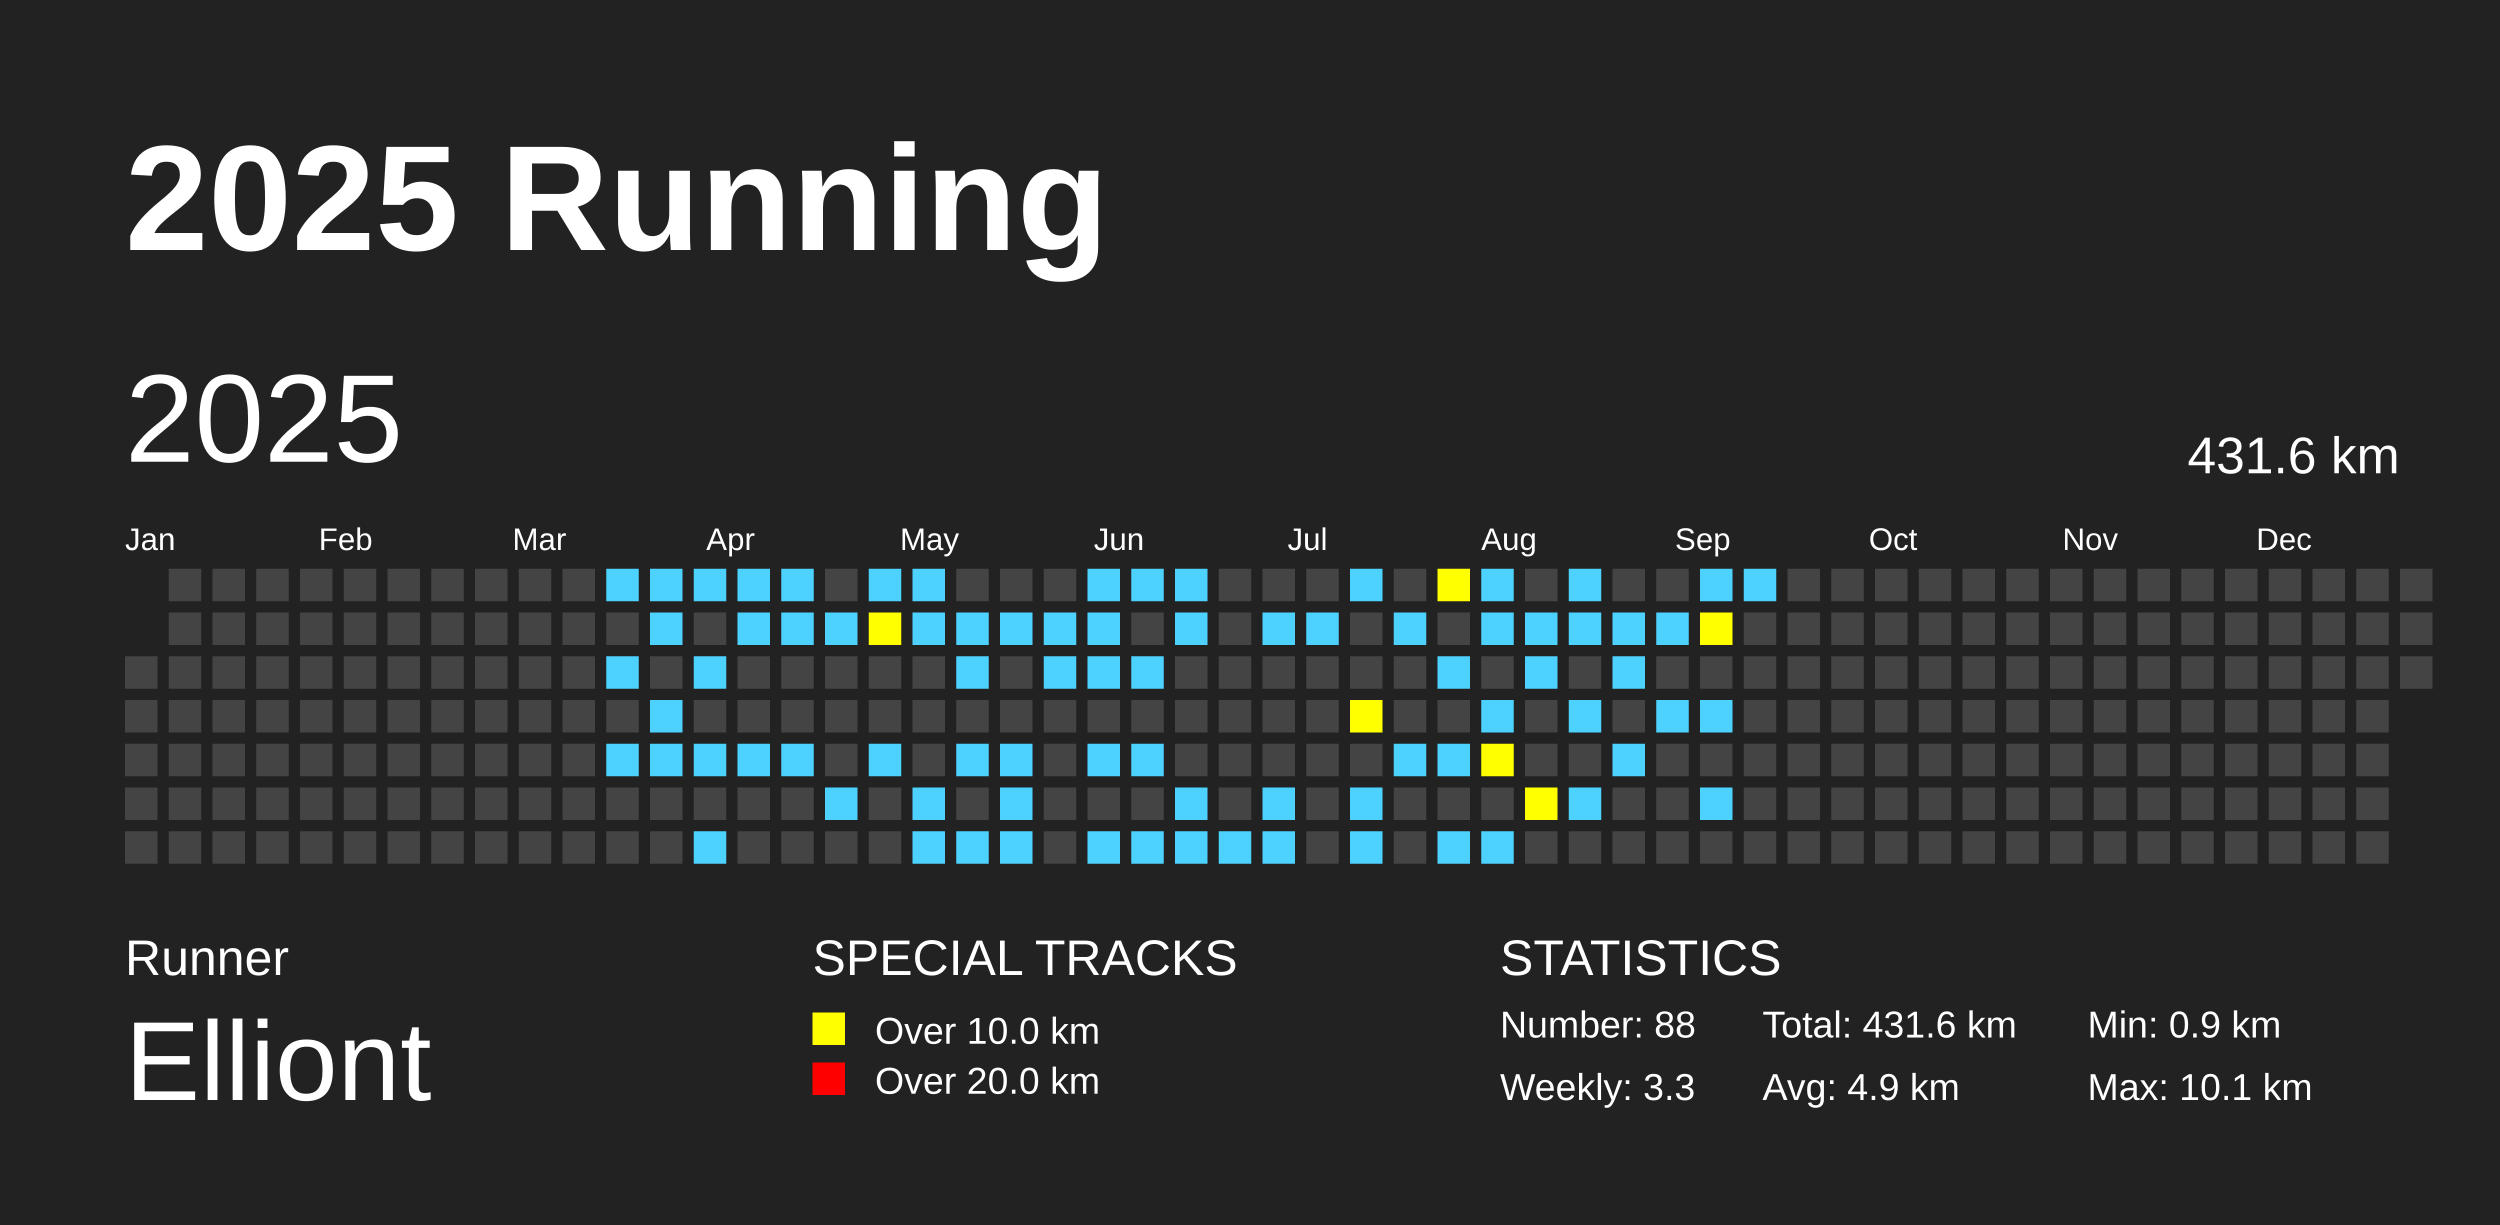
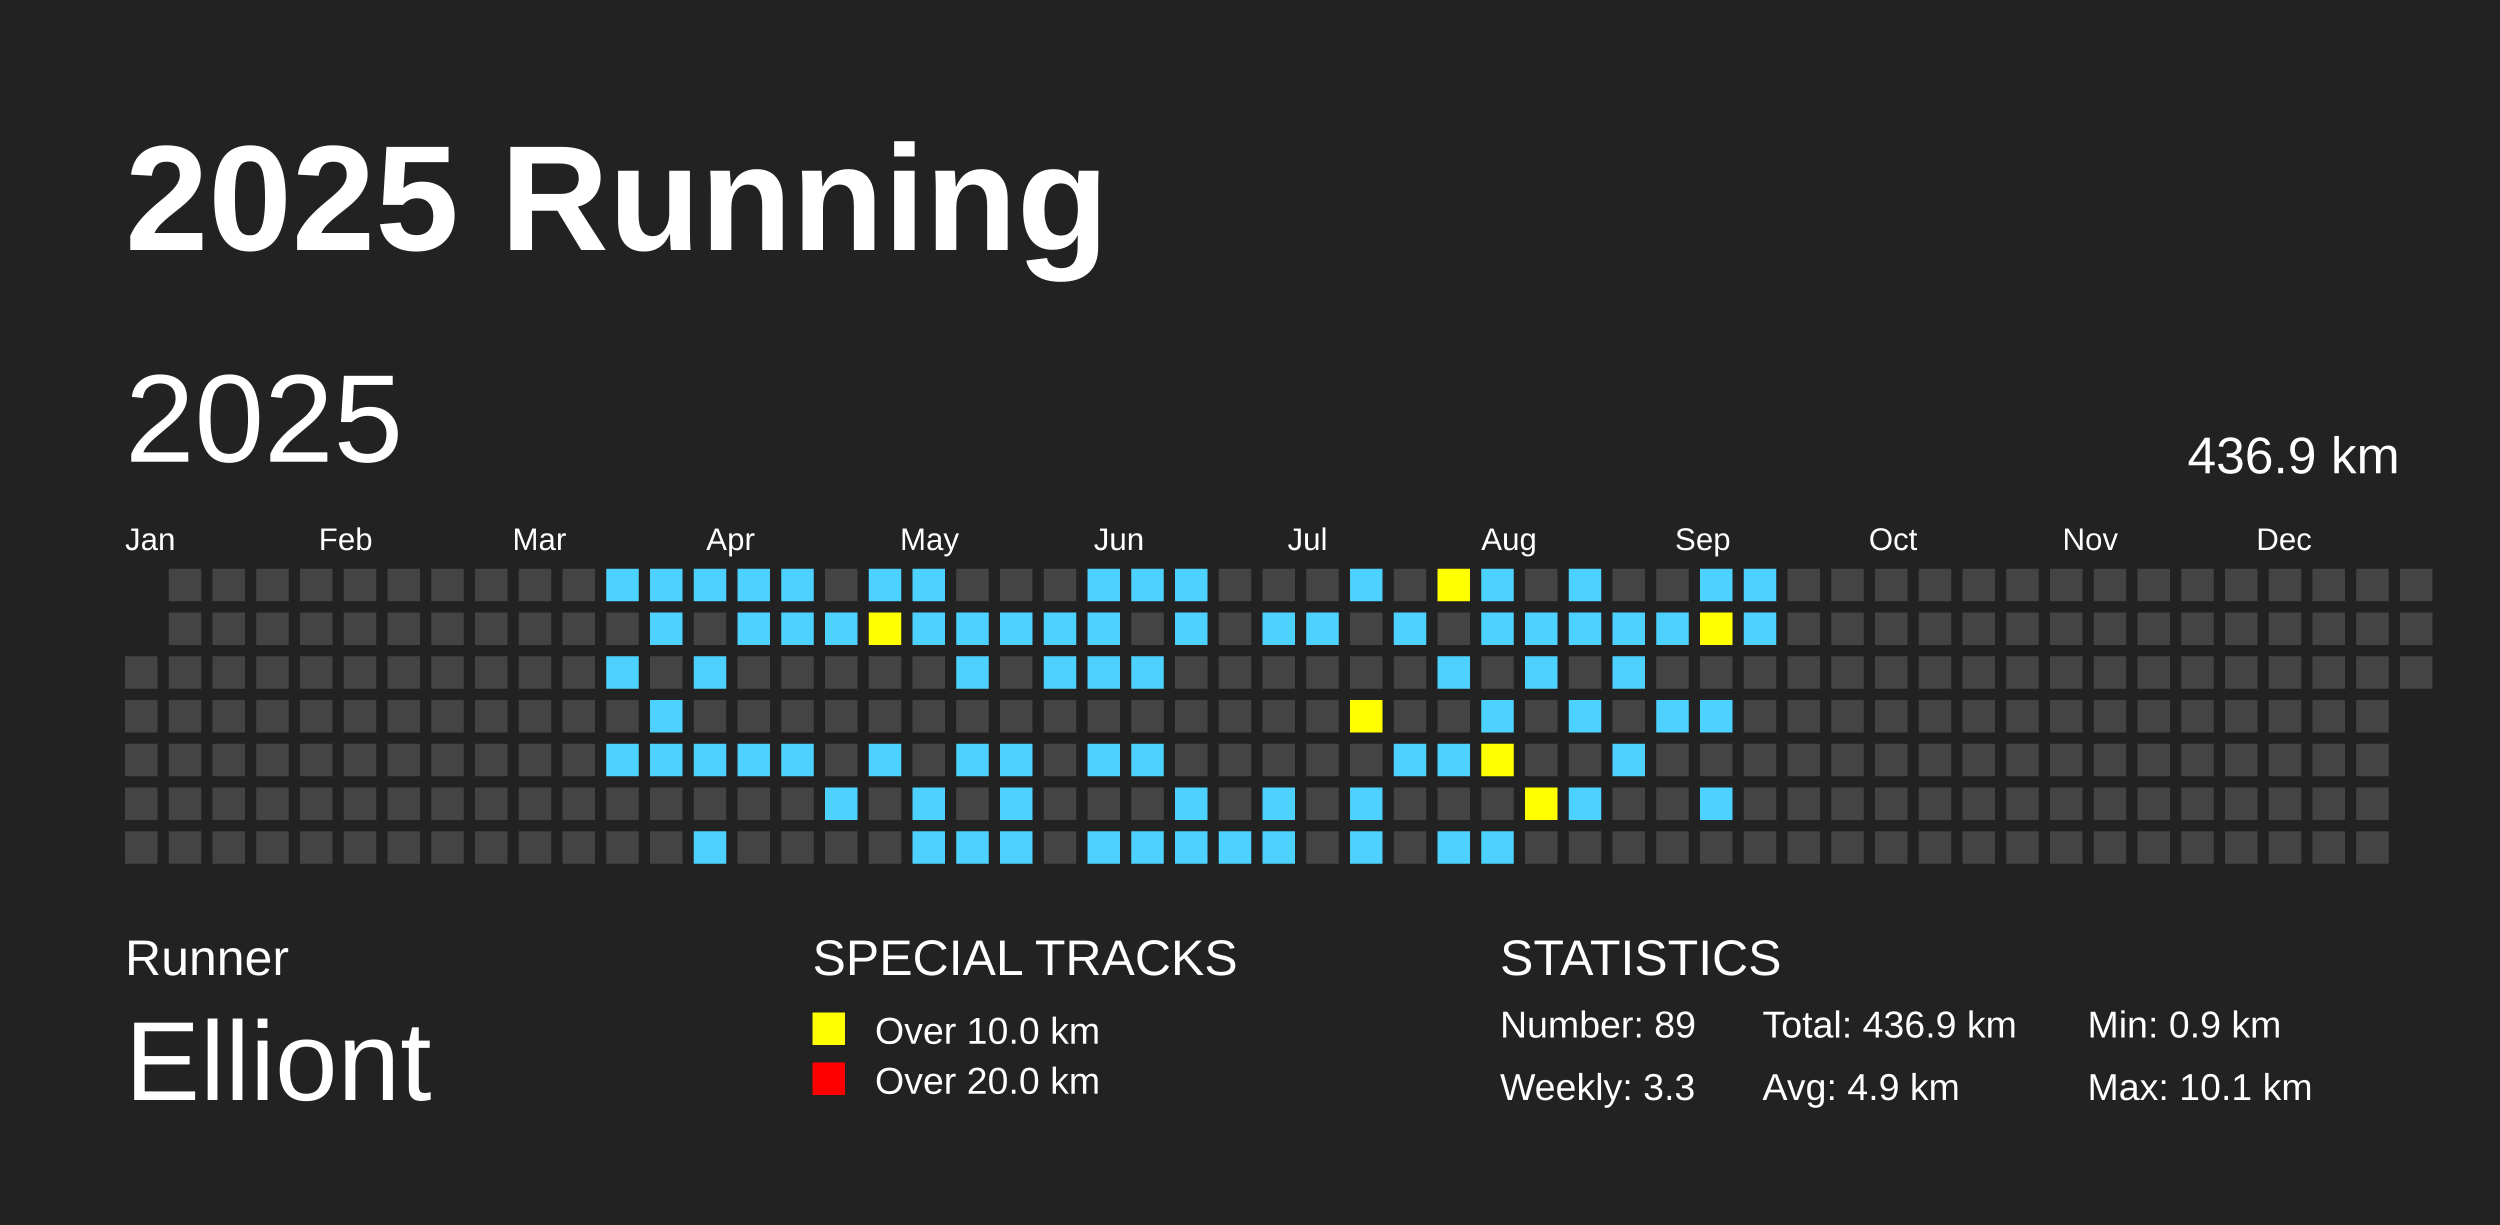
<svg xmlns="http://www.w3.org/2000/svg" baseProfile="full" height="98mm" version="1.1" viewBox="0,0,200,98" width="200mm">
  <defs />
  <rect fill="#222222" height="98" width="200" x="0" y="0" />
  <text fill="#FFFFFF" style="font-size:12px; font-family:Arial; font-weight:bold;" x="10" y="20">2025 Running</text>
  <text fill="#FFFFFF" style="font-size:4px; font-family:Arial" x="10" y="78">Runner</text>
  <text fill="#FFFFFF" style="font-size:9px; font-family:Arial" x="10" y="88">Elliont</text>
  <text fill="#FFFFFF" style="font-size:4px; font-family:Arial" x="65" y="78">SPECIAL TRACKS</text>
  <rect fill="yellow" height="2.6" width="2.6" x="65" y="81" />
  <text fill="#FFFFFF" style="font-size:3px; font-family:Arial" x="70" y="83.5">Over 10.0 km</text>
  <rect fill="red" height="2.6" width="2.6" x="65" y="85" />
  <text fill="#FFFFFF" style="font-size:3px; font-family:Arial" x="70" y="87.5">Over 20.0 km</text>
  <text fill="#FFFFFF" style="font-size:4px; font-family:Arial" x="120" y="78">STATISTICS</text>
-   <text fill="#FFFFFF" style="font-size:3px; font-family:Arial" x="120" y="83">Number: 88</text>
+   <text fill="#FFFFFF" style="font-size:3px; font-family:Arial" x="120" y="83">Number: 89</text>
  <text fill="#FFFFFF" style="font-size:3px; font-family:Arial" x="120" y="88">Weekly: 3.3</text>
-   <text fill="#FFFFFF" style="font-size:3px; font-family:Arial" x="141" y="83">Total: 431.6 km</text>
+   <text fill="#FFFFFF" style="font-size:3px; font-family:Arial" x="141" y="83">Total: 436.9 km</text>
  <text fill="#FFFFFF" style="font-size:3px; font-family:Arial" x="141" y="88">Avg: 4.9 km</text>
  <text fill="#FFFFFF" style="font-size:3px; font-family:Arial" x="167" y="83">Min: 0.9 km</text>
  <text fill="#FFFFFF" style="font-size:3px; font-family:Arial" x="167" y="88">Max: 10.1 km</text>
  <text dominant-baseline="hanging" fill="#FFFFFF" style="font-size:10.0px; font-family:Arial;" x="10" y="30">2025</text>
-   <text dominant-baseline="hanging" fill="#FFFFFF" style="font-size:4.125px; font-family:Arial;" x="175" y="35">431.6 km</text>
+   <text dominant-baseline="hanging" fill="#FFFFFF" style="font-size:4.125px; font-family:Arial;" x="175" y="35">436.9 km</text>
  <text fill="#FFFFFF" style="font-size:2.5px; font-family:Arial" x="10.0" y="44">Jan</text>
  <text fill="#FFFFFF" style="font-size:2.5px; font-family:Arial" x="25.5" y="44">Feb</text>
  <text fill="#FFFFFF" style="font-size:2.5px; font-family:Arial" x="41.0" y="44">Mar</text>
  <text fill="#FFFFFF" style="font-size:2.5px; font-family:Arial" x="56.5" y="44">Apr</text>
  <text fill="#FFFFFF" style="font-size:2.5px; font-family:Arial" x="72.0" y="44">May</text>
  <text fill="#FFFFFF" style="font-size:2.5px; font-family:Arial" x="87.5" y="44">Jun</text>
  <text fill="#FFFFFF" style="font-size:2.5px; font-family:Arial" x="103.0" y="44">Jul</text>
  <text fill="#FFFFFF" style="font-size:2.5px; font-family:Arial" x="118.5" y="44">Aug</text>
  <text fill="#FFFFFF" style="font-size:2.5px; font-family:Arial" x="134.0" y="44">Sep</text>
  <text fill="#FFFFFF" style="font-size:2.5px; font-family:Arial" x="149.5" y="44">Oct</text>
  <text fill="#FFFFFF" style="font-size:2.5px; font-family:Arial" x="165.0" y="44">Nov</text>
  <text fill="#FFFFFF" style="font-size:2.5px; font-family:Arial" x="180.5" y="44">Dec</text>
  <rect fill="#444444" height="2.6" width="2.6" x="10.0" y="52.5" />
  <rect fill="#444444" height="2.6" width="2.6" x="10.0" y="56.0" />
  <rect fill="#444444" height="2.6" width="2.6" x="10.0" y="59.5" />
  <rect fill="#444444" height="2.6" width="2.6" x="10.0" y="63.0" />
  <rect fill="#444444" height="2.6" width="2.6" x="10.0" y="66.5" />
  <rect fill="#444444" height="2.6" width="2.6" x="13.5" y="45.5" />
  <rect fill="#444444" height="2.6" width="2.6" x="13.5" y="49.0" />
  <rect fill="#444444" height="2.6" width="2.6" x="13.5" y="52.5" />
  <rect fill="#444444" height="2.6" width="2.6" x="13.5" y="56.0" />
  <rect fill="#444444" height="2.6" width="2.6" x="13.5" y="59.5" />
  <rect fill="#444444" height="2.6" width="2.6" x="13.5" y="63.0" />
  <rect fill="#444444" height="2.6" width="2.6" x="13.5" y="66.5" />
  <rect fill="#444444" height="2.6" width="2.6" x="17.0" y="45.5" />
  <rect fill="#444444" height="2.6" width="2.6" x="17.0" y="49.0" />
  <rect fill="#444444" height="2.6" width="2.6" x="17.0" y="52.5" />
  <rect fill="#444444" height="2.6" width="2.6" x="17.0" y="56.0" />
  <rect fill="#444444" height="2.6" width="2.6" x="17.0" y="59.5" />
  <rect fill="#444444" height="2.6" width="2.6" x="17.0" y="63.0" />
  <rect fill="#444444" height="2.6" width="2.6" x="17.0" y="66.5" />
  <rect fill="#444444" height="2.6" width="2.6" x="20.5" y="45.5" />
  <rect fill="#444444" height="2.6" width="2.6" x="20.5" y="49.0" />
  <rect fill="#444444" height="2.6" width="2.6" x="20.5" y="52.5" />
  <rect fill="#444444" height="2.6" width="2.6" x="20.5" y="56.0" />
  <rect fill="#444444" height="2.6" width="2.6" x="20.5" y="59.5" />
  <rect fill="#444444" height="2.6" width="2.6" x="20.5" y="63.0" />
  <rect fill="#444444" height="2.6" width="2.6" x="20.5" y="66.5" />
  <rect fill="#444444" height="2.6" width="2.6" x="24.0" y="45.5" />
  <rect fill="#444444" height="2.6" width="2.6" x="24.0" y="49.0" />
  <rect fill="#444444" height="2.6" width="2.6" x="24.0" y="52.5" />
  <rect fill="#444444" height="2.6" width="2.6" x="24.0" y="56.0" />
  <rect fill="#444444" height="2.6" width="2.6" x="24.0" y="59.5" />
  <rect fill="#444444" height="2.6" width="2.6" x="24.0" y="63.0" />
  <rect fill="#444444" height="2.6" width="2.6" x="24.0" y="66.5" />
  <rect fill="#444444" height="2.6" width="2.6" x="27.5" y="45.5" />
  <rect fill="#444444" height="2.6" width="2.6" x="27.5" y="49.0" />
  <rect fill="#444444" height="2.6" width="2.6" x="27.5" y="52.5" />
  <rect fill="#444444" height="2.6" width="2.6" x="27.5" y="56.0" />
  <rect fill="#444444" height="2.6" width="2.6" x="27.5" y="59.5" />
  <rect fill="#444444" height="2.6" width="2.6" x="27.5" y="63.0" />
  <rect fill="#444444" height="2.6" width="2.6" x="27.5" y="66.5" />
  <rect fill="#444444" height="2.6" width="2.6" x="31.0" y="45.5" />
  <rect fill="#444444" height="2.6" width="2.6" x="31.0" y="49.0" />
  <rect fill="#444444" height="2.6" width="2.6" x="31.0" y="52.5" />
  <rect fill="#444444" height="2.6" width="2.6" x="31.0" y="56.0" />
  <rect fill="#444444" height="2.6" width="2.6" x="31.0" y="59.5" />
  <rect fill="#444444" height="2.6" width="2.6" x="31.0" y="63.0" />
  <rect fill="#444444" height="2.6" width="2.6" x="31.0" y="66.5" />
  <rect fill="#444444" height="2.6" width="2.6" x="34.5" y="45.5" />
  <rect fill="#444444" height="2.6" width="2.6" x="34.5" y="49.0" />
  <rect fill="#444444" height="2.6" width="2.6" x="34.5" y="52.5" />
  <rect fill="#444444" height="2.6" width="2.6" x="34.5" y="56.0" />
  <rect fill="#444444" height="2.6" width="2.6" x="34.5" y="59.5" />
  <rect fill="#444444" height="2.6" width="2.6" x="34.5" y="63.0" />
  <rect fill="#444444" height="2.6" width="2.6" x="34.5" y="66.5" />
  <rect fill="#444444" height="2.6" width="2.6" x="38.0" y="45.5" />
  <rect fill="#444444" height="2.6" width="2.6" x="38.0" y="49.0" />
  <rect fill="#444444" height="2.6" width="2.6" x="38.0" y="52.5" />
  <rect fill="#444444" height="2.6" width="2.6" x="38.0" y="56.0" />
  <rect fill="#444444" height="2.6" width="2.6" x="38.0" y="59.5" />
  <rect fill="#444444" height="2.6" width="2.6" x="38.0" y="63.0" />
  <rect fill="#444444" height="2.6" width="2.6" x="38.0" y="66.5" />
  <rect fill="#444444" height="2.6" width="2.6" x="41.5" y="45.5" />
  <rect fill="#444444" height="2.6" width="2.6" x="41.5" y="49.0" />
  <rect fill="#444444" height="2.6" width="2.6" x="41.5" y="52.5" />
  <rect fill="#444444" height="2.6" width="2.6" x="41.5" y="56.0" />
  <rect fill="#444444" height="2.6" width="2.6" x="41.5" y="59.5" />
  <rect fill="#444444" height="2.6" width="2.6" x="41.5" y="63.0" />
  <rect fill="#444444" height="2.6" width="2.6" x="41.5" y="66.5" />
  <rect fill="#444444" height="2.6" width="2.6" x="45.0" y="45.5" />
  <rect fill="#444444" height="2.6" width="2.6" x="45.0" y="49.0" />
  <rect fill="#444444" height="2.6" width="2.6" x="45.0" y="52.5" />
  <rect fill="#444444" height="2.6" width="2.6" x="45.0" y="56.0" />
  <rect fill="#444444" height="2.6" width="2.6" x="45.0" y="59.5" />
  <rect fill="#444444" height="2.6" width="2.6" x="45.0" y="63.0" />
  <rect fill="#444444" height="2.6" width="2.6" x="45.0" y="66.5" />
  <rect fill="#4DD2FF" height="2.6" width="2.6" x="48.5" y="45.5" />
  <rect fill="#444444" height="2.6" width="2.6" x="48.5" y="49.0" />
  <rect fill="#4DD2FF" height="2.6" width="2.6" x="48.5" y="52.5" />
  <rect fill="#444444" height="2.6" width="2.6" x="48.5" y="56.0" />
  <rect fill="#4DD2FF" height="2.6" width="2.6" x="48.5" y="59.5" />
  <rect fill="#444444" height="2.6" width="2.6" x="48.5" y="63.0" />
  <rect fill="#444444" height="2.6" width="2.6" x="48.5" y="66.5" />
  <rect fill="#4DD2FF" height="2.6" width="2.6" x="52.0" y="45.5" />
  <rect fill="#4DD2FF" height="2.6" width="2.6" x="52.0" y="49.0" />
  <rect fill="#444444" height="2.6" width="2.6" x="52.0" y="52.5" />
  <rect fill="#4DD2FF" height="2.6" width="2.6" x="52.0" y="56.0" />
  <rect fill="#4DD2FF" height="2.6" width="2.6" x="52.0" y="59.5" />
  <rect fill="#444444" height="2.6" width="2.6" x="52.0" y="63.0" />
  <rect fill="#444444" height="2.6" width="2.6" x="52.0" y="66.5" />
  <rect fill="#4DD2FF" height="2.6" width="2.6" x="55.5" y="45.5" />
  <rect fill="#444444" height="2.6" width="2.6" x="55.5" y="49.0" />
  <rect fill="#4DD2FF" height="2.6" width="2.6" x="55.5" y="52.5" />
  <rect fill="#444444" height="2.6" width="2.6" x="55.5" y="56.0" />
  <rect fill="#4DD2FF" height="2.6" width="2.6" x="55.5" y="59.5" />
  <rect fill="#444444" height="2.6" width="2.6" x="55.5" y="63.0" />
  <rect fill="#4DD2FF" height="2.6" width="2.6" x="55.5" y="66.5" />
  <rect fill="#4DD2FF" height="2.6" width="2.6" x="59.0" y="45.5" />
  <rect fill="#4DD2FF" height="2.6" width="2.6" x="59.0" y="49.0" />
  <rect fill="#444444" height="2.6" width="2.6" x="59.0" y="52.5" />
  <rect fill="#444444" height="2.6" width="2.6" x="59.0" y="56.0" />
  <rect fill="#4DD2FF" height="2.6" width="2.6" x="59.0" y="59.5" />
  <rect fill="#444444" height="2.6" width="2.6" x="59.0" y="63.0" />
  <rect fill="#444444" height="2.6" width="2.6" x="59.0" y="66.5" />
  <rect fill="#4DD2FF" height="2.6" width="2.6" x="62.5" y="45.5" />
  <rect fill="#4DD2FF" height="2.6" width="2.6" x="62.5" y="49.0" />
  <rect fill="#444444" height="2.6" width="2.6" x="62.5" y="52.5" />
  <rect fill="#444444" height="2.6" width="2.6" x="62.5" y="56.0" />
  <rect fill="#4DD2FF" height="2.6" width="2.6" x="62.5" y="59.5" />
  <rect fill="#444444" height="2.6" width="2.6" x="62.5" y="63.0" />
  <rect fill="#444444" height="2.6" width="2.6" x="62.5" y="66.5" />
  <rect fill="#444444" height="2.6" width="2.6" x="66.0" y="45.5" />
  <rect fill="#4DD2FF" height="2.6" width="2.6" x="66.0" y="49.0" />
  <rect fill="#444444" height="2.6" width="2.6" x="66.0" y="52.5" />
  <rect fill="#444444" height="2.6" width="2.6" x="66.0" y="56.0" />
  <rect fill="#444444" height="2.6" width="2.6" x="66.0" y="59.5" />
  <rect fill="#4DD2FF" height="2.6" width="2.6" x="66.0" y="63.0" />
  <rect fill="#444444" height="2.6" width="2.6" x="66.0" y="66.5" />
  <rect fill="#4DD2FF" height="2.6" width="2.6" x="69.5" y="45.5" />
  <rect fill="yellow" height="2.6" width="2.6" x="69.5" y="49.0" />
  <rect fill="#444444" height="2.6" width="2.6" x="69.5" y="52.5" />
  <rect fill="#444444" height="2.6" width="2.6" x="69.5" y="56.0" />
  <rect fill="#4DD2FF" height="2.6" width="2.6" x="69.5" y="59.5" />
  <rect fill="#444444" height="2.6" width="2.6" x="69.5" y="63.0" />
  <rect fill="#444444" height="2.6" width="2.6" x="69.5" y="66.5" />
  <rect fill="#4DD2FF" height="2.6" width="2.6" x="73.0" y="45.5" />
  <rect fill="#4DD2FF" height="2.6" width="2.6" x="73.0" y="49.0" />
  <rect fill="#444444" height="2.6" width="2.6" x="73.0" y="52.5" />
  <rect fill="#444444" height="2.6" width="2.6" x="73.0" y="56.0" />
  <rect fill="#444444" height="2.6" width="2.6" x="73.0" y="59.5" />
  <rect fill="#4DD2FF" height="2.6" width="2.6" x="73.0" y="63.0" />
  <rect fill="#4DD2FF" height="2.6" width="2.6" x="73.0" y="66.5" />
  <rect fill="#444444" height="2.6" width="2.6" x="76.5" y="45.5" />
  <rect fill="#4DD2FF" height="2.6" width="2.6" x="76.5" y="49.0" />
  <rect fill="#4DD2FF" height="2.6" width="2.6" x="76.5" y="52.5" />
  <rect fill="#444444" height="2.6" width="2.6" x="76.5" y="56.0" />
  <rect fill="#4DD2FF" height="2.6" width="2.6" x="76.5" y="59.5" />
  <rect fill="#444444" height="2.6" width="2.6" x="76.5" y="63.0" />
  <rect fill="#4DD2FF" height="2.6" width="2.6" x="76.5" y="66.5" />
  <rect fill="#444444" height="2.6" width="2.6" x="80.0" y="45.5" />
  <rect fill="#4DD2FF" height="2.6" width="2.6" x="80.0" y="49.0" />
  <rect fill="#444444" height="2.6" width="2.6" x="80.0" y="52.5" />
  <rect fill="#444444" height="2.6" width="2.6" x="80.0" y="56.0" />
  <rect fill="#4DD2FF" height="2.6" width="2.6" x="80.0" y="59.5" />
  <rect fill="#4DD2FF" height="2.6" width="2.6" x="80.0" y="63.0" />
  <rect fill="#4DD2FF" height="2.6" width="2.6" x="80.0" y="66.5" />
  <rect fill="#444444" height="2.6" width="2.6" x="83.5" y="45.5" />
  <rect fill="#4DD2FF" height="2.6" width="2.6" x="83.5" y="49.0" />
  <rect fill="#4DD2FF" height="2.6" width="2.6" x="83.5" y="52.5" />
  <rect fill="#444444" height="2.6" width="2.6" x="83.5" y="56.0" />
  <rect fill="#444444" height="2.6" width="2.6" x="83.5" y="59.5" />
  <rect fill="#444444" height="2.6" width="2.6" x="83.5" y="63.0" />
  <rect fill="#444444" height="2.6" width="2.6" x="83.5" y="66.5" />
  <rect fill="#4DD2FF" height="2.6" width="2.6" x="87.0" y="45.5" />
  <rect fill="#4DD2FF" height="2.6" width="2.6" x="87.0" y="49.0" />
  <rect fill="#4DD2FF" height="2.6" width="2.6" x="87.0" y="52.5" />
  <rect fill="#444444" height="2.6" width="2.6" x="87.0" y="56.0" />
  <rect fill="#4DD2FF" height="2.6" width="2.6" x="87.0" y="59.5" />
  <rect fill="#444444" height="2.6" width="2.6" x="87.0" y="63.0" />
  <rect fill="#4DD2FF" height="2.6" width="2.6" x="87.0" y="66.5" />
  <rect fill="#4DD2FF" height="2.6" width="2.6" x="90.5" y="45.5" />
  <rect fill="#444444" height="2.6" width="2.6" x="90.5" y="49.0" />
  <rect fill="#4DD2FF" height="2.6" width="2.6" x="90.5" y="52.5" />
  <rect fill="#444444" height="2.6" width="2.6" x="90.5" y="56.0" />
  <rect fill="#4DD2FF" height="2.6" width="2.6" x="90.5" y="59.5" />
  <rect fill="#444444" height="2.6" width="2.6" x="90.5" y="63.0" />
  <rect fill="#4DD2FF" height="2.6" width="2.6" x="90.5" y="66.5" />
  <rect fill="#4DD2FF" height="2.6" width="2.6" x="94.0" y="45.5" />
  <rect fill="#4DD2FF" height="2.6" width="2.6" x="94.0" y="49.0" />
  <rect fill="#444444" height="2.6" width="2.6" x="94.0" y="52.5" />
  <rect fill="#444444" height="2.6" width="2.6" x="94.0" y="56.0" />
  <rect fill="#444444" height="2.6" width="2.6" x="94.0" y="59.5" />
  <rect fill="#4DD2FF" height="2.6" width="2.6" x="94.0" y="63.0" />
  <rect fill="#4DD2FF" height="2.6" width="2.6" x="94.0" y="66.5" />
  <rect fill="#444444" height="2.6" width="2.6" x="97.5" y="45.5" />
  <rect fill="#444444" height="2.6" width="2.6" x="97.5" y="49.0" />
  <rect fill="#444444" height="2.6" width="2.6" x="97.5" y="52.5" />
  <rect fill="#444444" height="2.6" width="2.6" x="97.5" y="56.0" />
  <rect fill="#444444" height="2.6" width="2.6" x="97.5" y="59.5" />
  <rect fill="#444444" height="2.6" width="2.6" x="97.5" y="63.0" />
  <rect fill="#4DD2FF" height="2.6" width="2.6" x="97.5" y="66.5" />
  <rect fill="#444444" height="2.6" width="2.6" x="101.0" y="45.5" />
  <rect fill="#4DD2FF" height="2.6" width="2.6" x="101.0" y="49.0" />
  <rect fill="#444444" height="2.6" width="2.6" x="101.0" y="52.5" />
  <rect fill="#444444" height="2.6" width="2.6" x="101.0" y="56.0" />
  <rect fill="#444444" height="2.6" width="2.6" x="101.0" y="59.5" />
  <rect fill="#4DD2FF" height="2.6" width="2.6" x="101.0" y="63.0" />
  <rect fill="#4DD2FF" height="2.6" width="2.6" x="101.0" y="66.5" />
  <rect fill="#444444" height="2.6" width="2.6" x="104.5" y="45.5" />
  <rect fill="#4DD2FF" height="2.6" width="2.6" x="104.5" y="49.0" />
  <rect fill="#444444" height="2.6" width="2.6" x="104.5" y="52.5" />
  <rect fill="#444444" height="2.6" width="2.6" x="104.5" y="56.0" />
  <rect fill="#444444" height="2.6" width="2.6" x="104.5" y="59.5" />
  <rect fill="#444444" height="2.6" width="2.6" x="104.5" y="63.0" />
  <rect fill="#444444" height="2.6" width="2.6" x="104.5" y="66.5" />
  <rect fill="#4DD2FF" height="2.6" width="2.6" x="108.0" y="45.5" />
  <rect fill="#444444" height="2.6" width="2.6" x="108.0" y="49.0" />
  <rect fill="#444444" height="2.6" width="2.6" x="108.0" y="52.5" />
  <rect fill="yellow" height="2.6" width="2.6" x="108.0" y="56.0" />
  <rect fill="#444444" height="2.6" width="2.6" x="108.0" y="59.5" />
  <rect fill="#4DD2FF" height="2.6" width="2.6" x="108.0" y="63.0" />
  <rect fill="#4DD2FF" height="2.6" width="2.6" x="108.0" y="66.5" />
  <rect fill="#444444" height="2.6" width="2.6" x="111.5" y="45.5" />
  <rect fill="#4DD2FF" height="2.6" width="2.6" x="111.5" y="49.0" />
  <rect fill="#444444" height="2.6" width="2.6" x="111.5" y="52.5" />
  <rect fill="#444444" height="2.6" width="2.6" x="111.5" y="56.0" />
  <rect fill="#4DD2FF" height="2.6" width="2.6" x="111.5" y="59.5" />
  <rect fill="#444444" height="2.6" width="2.6" x="111.5" y="63.0" />
  <rect fill="#444444" height="2.6" width="2.6" x="111.5" y="66.5" />
  <rect fill="yellow" height="2.6" width="2.6" x="115.0" y="45.5" />
  <rect fill="#444444" height="2.6" width="2.6" x="115.0" y="49.0" />
  <rect fill="#4DD2FF" height="2.6" width="2.6" x="115.0" y="52.5" />
  <rect fill="#444444" height="2.6" width="2.6" x="115.0" y="56.0" />
  <rect fill="#4DD2FF" height="2.6" width="2.6" x="115.0" y="59.5" />
  <rect fill="#444444" height="2.6" width="2.6" x="115.0" y="63.0" />
  <rect fill="#4DD2FF" height="2.6" width="2.6" x="115.0" y="66.5" />
  <rect fill="#4DD2FF" height="2.6" width="2.6" x="118.5" y="45.5" />
  <rect fill="#4DD2FF" height="2.6" width="2.6" x="118.5" y="49.0" />
  <rect fill="#444444" height="2.6" width="2.6" x="118.5" y="52.5" />
  <rect fill="#4DD2FF" height="2.6" width="2.6" x="118.5" y="56.0" />
  <rect fill="yellow" height="2.6" width="2.6" x="118.5" y="59.5" />
  <rect fill="#444444" height="2.6" width="2.6" x="118.5" y="63.0" />
  <rect fill="#4DD2FF" height="2.6" width="2.6" x="118.5" y="66.5" />
  <rect fill="#444444" height="2.6" width="2.6" x="122.0" y="45.5" />
  <rect fill="#4DD2FF" height="2.6" width="2.6" x="122.0" y="49.0" />
  <rect fill="#4DD2FF" height="2.6" width="2.6" x="122.0" y="52.5" />
  <rect fill="#444444" height="2.6" width="2.6" x="122.0" y="56.0" />
  <rect fill="#444444" height="2.6" width="2.6" x="122.0" y="59.5" />
  <rect fill="yellow" height="2.6" width="2.6" x="122.0" y="63.0" />
  <rect fill="#444444" height="2.6" width="2.6" x="122.0" y="66.5" />
  <rect fill="#4DD2FF" height="2.6" width="2.6" x="125.5" y="45.5" />
  <rect fill="#4DD2FF" height="2.6" width="2.6" x="125.5" y="49.0" />
  <rect fill="#444444" height="2.6" width="2.6" x="125.5" y="52.5" />
  <rect fill="#4DD2FF" height="2.6" width="2.6" x="125.5" y="56.0" />
  <rect fill="#444444" height="2.6" width="2.6" x="125.5" y="59.5" />
  <rect fill="#4DD2FF" height="2.6" width="2.6" x="125.5" y="63.0" />
  <rect fill="#444444" height="2.6" width="2.6" x="125.5" y="66.5" />
  <rect fill="#444444" height="2.6" width="2.6" x="129.0" y="45.5" />
  <rect fill="#4DD2FF" height="2.6" width="2.6" x="129.0" y="49.0" />
  <rect fill="#4DD2FF" height="2.6" width="2.6" x="129.0" y="52.5" />
  <rect fill="#444444" height="2.6" width="2.6" x="129.0" y="56.0" />
  <rect fill="#4DD2FF" height="2.6" width="2.6" x="129.0" y="59.5" />
  <rect fill="#444444" height="2.6" width="2.6" x="129.0" y="63.0" />
  <rect fill="#444444" height="2.6" width="2.6" x="129.0" y="66.5" />
  <rect fill="#444444" height="2.6" width="2.6" x="132.5" y="45.5" />
  <rect fill="#4DD2FF" height="2.6" width="2.6" x="132.5" y="49.0" />
  <rect fill="#444444" height="2.6" width="2.6" x="132.5" y="52.5" />
  <rect fill="#4DD2FF" height="2.6" width="2.6" x="132.5" y="56.0" />
  <rect fill="#444444" height="2.6" width="2.6" x="132.5" y="59.5" />
  <rect fill="#444444" height="2.6" width="2.6" x="132.5" y="63.0" />
  <rect fill="#444444" height="2.6" width="2.6" x="132.5" y="66.5" />
  <rect fill="#4DD2FF" height="2.6" width="2.6" x="136.0" y="45.5" />
  <rect fill="yellow" height="2.6" width="2.6" x="136.0" y="49.0" />
  <rect fill="#444444" height="2.6" width="2.6" x="136.0" y="52.5" />
  <rect fill="#4DD2FF" height="2.6" width="2.6" x="136.0" y="56.0" />
  <rect fill="#444444" height="2.6" width="2.6" x="136.0" y="59.5" />
  <rect fill="#4DD2FF" height="2.6" width="2.6" x="136.0" y="63.0" />
  <rect fill="#444444" height="2.6" width="2.6" x="136.0" y="66.5" />
  <rect fill="#4DD2FF" height="2.6" width="2.6" x="139.5" y="45.5" />
-   <rect fill="#444444" height="2.6" width="2.6" x="139.5" y="49.0" />
+   <rect fill="#4DD2FF" height="2.6" width="2.6" x="139.5" y="49.0" />
  <rect fill="#444444" height="2.6" width="2.6" x="139.5" y="52.5" />
  <rect fill="#444444" height="2.6" width="2.6" x="139.5" y="56.0" />
  <rect fill="#444444" height="2.6" width="2.6" x="139.5" y="59.5" />
  <rect fill="#444444" height="2.6" width="2.6" x="139.5" y="63.0" />
  <rect fill="#444444" height="2.6" width="2.6" x="139.5" y="66.5" />
  <rect fill="#444444" height="2.6" width="2.6" x="143.0" y="45.5" />
  <rect fill="#444444" height="2.6" width="2.6" x="143.0" y="49.0" />
  <rect fill="#444444" height="2.6" width="2.6" x="143.0" y="52.5" />
  <rect fill="#444444" height="2.6" width="2.6" x="143.0" y="56.0" />
  <rect fill="#444444" height="2.6" width="2.6" x="143.0" y="59.5" />
  <rect fill="#444444" height="2.6" width="2.6" x="143.0" y="63.0" />
  <rect fill="#444444" height="2.6" width="2.6" x="143.0" y="66.5" />
  <rect fill="#444444" height="2.6" width="2.6" x="146.5" y="45.5" />
  <rect fill="#444444" height="2.6" width="2.6" x="146.5" y="49.0" />
  <rect fill="#444444" height="2.6" width="2.6" x="146.5" y="52.5" />
  <rect fill="#444444" height="2.6" width="2.6" x="146.5" y="56.0" />
  <rect fill="#444444" height="2.6" width="2.6" x="146.5" y="59.5" />
  <rect fill="#444444" height="2.6" width="2.6" x="146.5" y="63.0" />
  <rect fill="#444444" height="2.6" width="2.6" x="146.5" y="66.5" />
  <rect fill="#444444" height="2.6" width="2.6" x="150.0" y="45.5" />
  <rect fill="#444444" height="2.6" width="2.6" x="150.0" y="49.0" />
  <rect fill="#444444" height="2.6" width="2.6" x="150.0" y="52.5" />
  <rect fill="#444444" height="2.6" width="2.6" x="150.0" y="56.0" />
  <rect fill="#444444" height="2.6" width="2.6" x="150.0" y="59.5" />
  <rect fill="#444444" height="2.6" width="2.6" x="150.0" y="63.0" />
  <rect fill="#444444" height="2.6" width="2.6" x="150.0" y="66.5" />
  <rect fill="#444444" height="2.6" width="2.6" x="153.5" y="45.5" />
  <rect fill="#444444" height="2.6" width="2.6" x="153.5" y="49.0" />
  <rect fill="#444444" height="2.6" width="2.6" x="153.5" y="52.5" />
  <rect fill="#444444" height="2.6" width="2.6" x="153.5" y="56.0" />
  <rect fill="#444444" height="2.6" width="2.6" x="153.5" y="59.5" />
  <rect fill="#444444" height="2.6" width="2.6" x="153.5" y="63.0" />
  <rect fill="#444444" height="2.6" width="2.6" x="153.5" y="66.5" />
  <rect fill="#444444" height="2.6" width="2.6" x="157.0" y="45.5" />
  <rect fill="#444444" height="2.6" width="2.6" x="157.0" y="49.0" />
  <rect fill="#444444" height="2.6" width="2.6" x="157.0" y="52.5" />
  <rect fill="#444444" height="2.6" width="2.6" x="157.0" y="56.0" />
  <rect fill="#444444" height="2.6" width="2.6" x="157.0" y="59.5" />
  <rect fill="#444444" height="2.6" width="2.6" x="157.0" y="63.0" />
  <rect fill="#444444" height="2.6" width="2.6" x="157.0" y="66.5" />
  <rect fill="#444444" height="2.6" width="2.6" x="160.5" y="45.5" />
  <rect fill="#444444" height="2.6" width="2.6" x="160.5" y="49.0" />
  <rect fill="#444444" height="2.6" width="2.6" x="160.5" y="52.5" />
  <rect fill="#444444" height="2.6" width="2.6" x="160.5" y="56.0" />
  <rect fill="#444444" height="2.6" width="2.6" x="160.5" y="59.5" />
  <rect fill="#444444" height="2.6" width="2.6" x="160.5" y="63.0" />
  <rect fill="#444444" height="2.6" width="2.6" x="160.5" y="66.5" />
  <rect fill="#444444" height="2.6" width="2.6" x="164.0" y="45.5" />
  <rect fill="#444444" height="2.6" width="2.6" x="164.0" y="49.0" />
  <rect fill="#444444" height="2.6" width="2.6" x="164.0" y="52.5" />
  <rect fill="#444444" height="2.6" width="2.6" x="164.0" y="56.0" />
  <rect fill="#444444" height="2.6" width="2.6" x="164.0" y="59.5" />
  <rect fill="#444444" height="2.6" width="2.6" x="164.0" y="63.0" />
  <rect fill="#444444" height="2.6" width="2.6" x="164.0" y="66.5" />
  <rect fill="#444444" height="2.6" width="2.6" x="167.5" y="45.5" />
  <rect fill="#444444" height="2.6" width="2.6" x="167.5" y="49.0" />
  <rect fill="#444444" height="2.6" width="2.6" x="167.5" y="52.5" />
  <rect fill="#444444" height="2.6" width="2.6" x="167.5" y="56.0" />
  <rect fill="#444444" height="2.6" width="2.6" x="167.5" y="59.5" />
  <rect fill="#444444" height="2.6" width="2.6" x="167.5" y="63.0" />
  <rect fill="#444444" height="2.6" width="2.6" x="167.5" y="66.5" />
  <rect fill="#444444" height="2.6" width="2.6" x="171.0" y="45.5" />
  <rect fill="#444444" height="2.6" width="2.6" x="171.0" y="49.0" />
  <rect fill="#444444" height="2.6" width="2.6" x="171.0" y="52.5" />
  <rect fill="#444444" height="2.6" width="2.6" x="171.0" y="56.0" />
  <rect fill="#444444" height="2.6" width="2.6" x="171.0" y="59.5" />
  <rect fill="#444444" height="2.6" width="2.6" x="171.0" y="63.0" />
  <rect fill="#444444" height="2.6" width="2.6" x="171.0" y="66.5" />
  <rect fill="#444444" height="2.6" width="2.6" x="174.5" y="45.5" />
  <rect fill="#444444" height="2.6" width="2.6" x="174.5" y="49.0" />
  <rect fill="#444444" height="2.6" width="2.6" x="174.5" y="52.5" />
  <rect fill="#444444" height="2.6" width="2.6" x="174.5" y="56.0" />
  <rect fill="#444444" height="2.6" width="2.6" x="174.5" y="59.5" />
  <rect fill="#444444" height="2.6" width="2.6" x="174.5" y="63.0" />
  <rect fill="#444444" height="2.6" width="2.6" x="174.5" y="66.5" />
  <rect fill="#444444" height="2.6" width="2.6" x="178.0" y="45.5" />
  <rect fill="#444444" height="2.6" width="2.6" x="178.0" y="49.0" />
  <rect fill="#444444" height="2.6" width="2.6" x="178.0" y="52.5" />
  <rect fill="#444444" height="2.6" width="2.6" x="178.0" y="56.0" />
  <rect fill="#444444" height="2.6" width="2.6" x="178.0" y="59.5" />
  <rect fill="#444444" height="2.6" width="2.6" x="178.0" y="63.0" />
  <rect fill="#444444" height="2.6" width="2.6" x="178.0" y="66.5" />
  <rect fill="#444444" height="2.6" width="2.6" x="181.5" y="45.5" />
  <rect fill="#444444" height="2.6" width="2.6" x="181.5" y="49.0" />
  <rect fill="#444444" height="2.6" width="2.6" x="181.5" y="52.5" />
  <rect fill="#444444" height="2.6" width="2.6" x="181.5" y="56.0" />
  <rect fill="#444444" height="2.6" width="2.6" x="181.5" y="59.5" />
  <rect fill="#444444" height="2.6" width="2.6" x="181.5" y="63.0" />
  <rect fill="#444444" height="2.6" width="2.6" x="181.5" y="66.5" />
  <rect fill="#444444" height="2.6" width="2.6" x="185.0" y="45.5" />
  <rect fill="#444444" height="2.6" width="2.6" x="185.0" y="49.0" />
  <rect fill="#444444" height="2.6" width="2.6" x="185.0" y="52.5" />
  <rect fill="#444444" height="2.6" width="2.6" x="185.0" y="56.0" />
  <rect fill="#444444" height="2.6" width="2.6" x="185.0" y="59.5" />
  <rect fill="#444444" height="2.6" width="2.6" x="185.0" y="63.0" />
  <rect fill="#444444" height="2.6" width="2.6" x="185.0" y="66.5" />
  <rect fill="#444444" height="2.6" width="2.6" x="188.5" y="45.5" />
  <rect fill="#444444" height="2.6" width="2.6" x="188.5" y="49.0" />
  <rect fill="#444444" height="2.6" width="2.6" x="188.5" y="52.5" />
  <rect fill="#444444" height="2.6" width="2.6" x="188.5" y="56.0" />
  <rect fill="#444444" height="2.6" width="2.6" x="188.5" y="59.5" />
  <rect fill="#444444" height="2.6" width="2.6" x="188.5" y="63.0" />
  <rect fill="#444444" height="2.6" width="2.6" x="188.5" y="66.5" />
  <rect fill="#444444" height="2.6" width="2.6" x="192.0" y="45.5" />
  <rect fill="#444444" height="2.6" width="2.6" x="192.0" y="49.0" />
  <rect fill="#444444" height="2.6" width="2.6" x="192.0" y="52.5" />
</svg>
